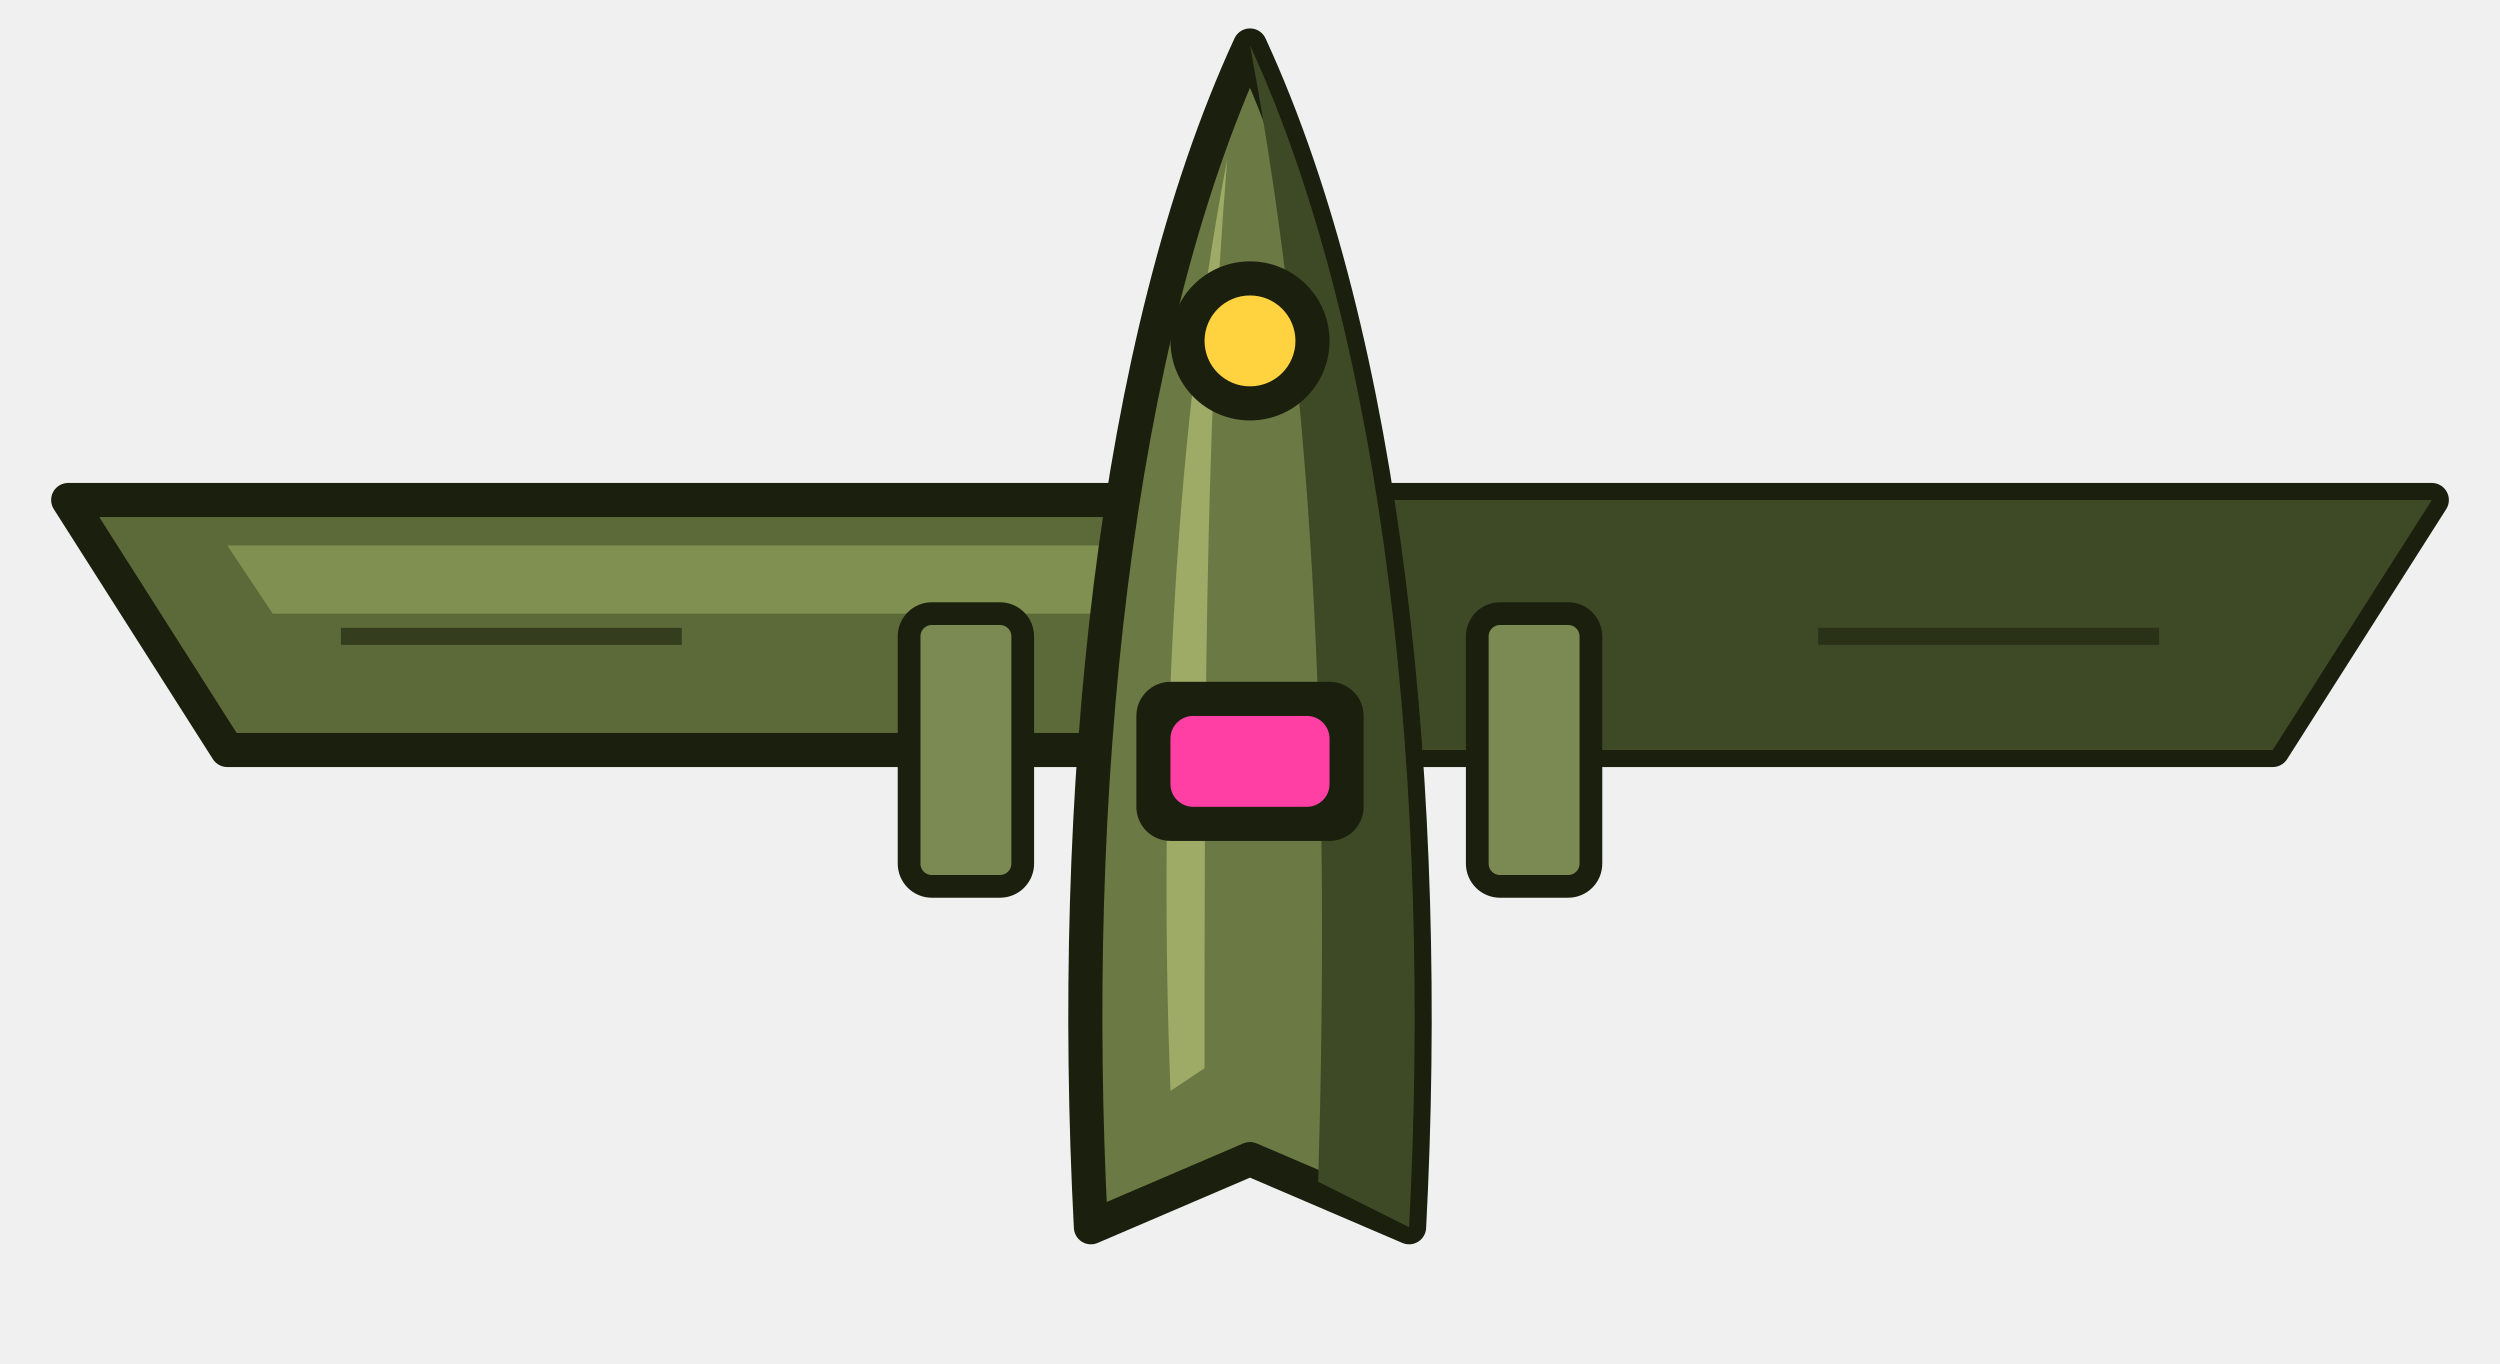
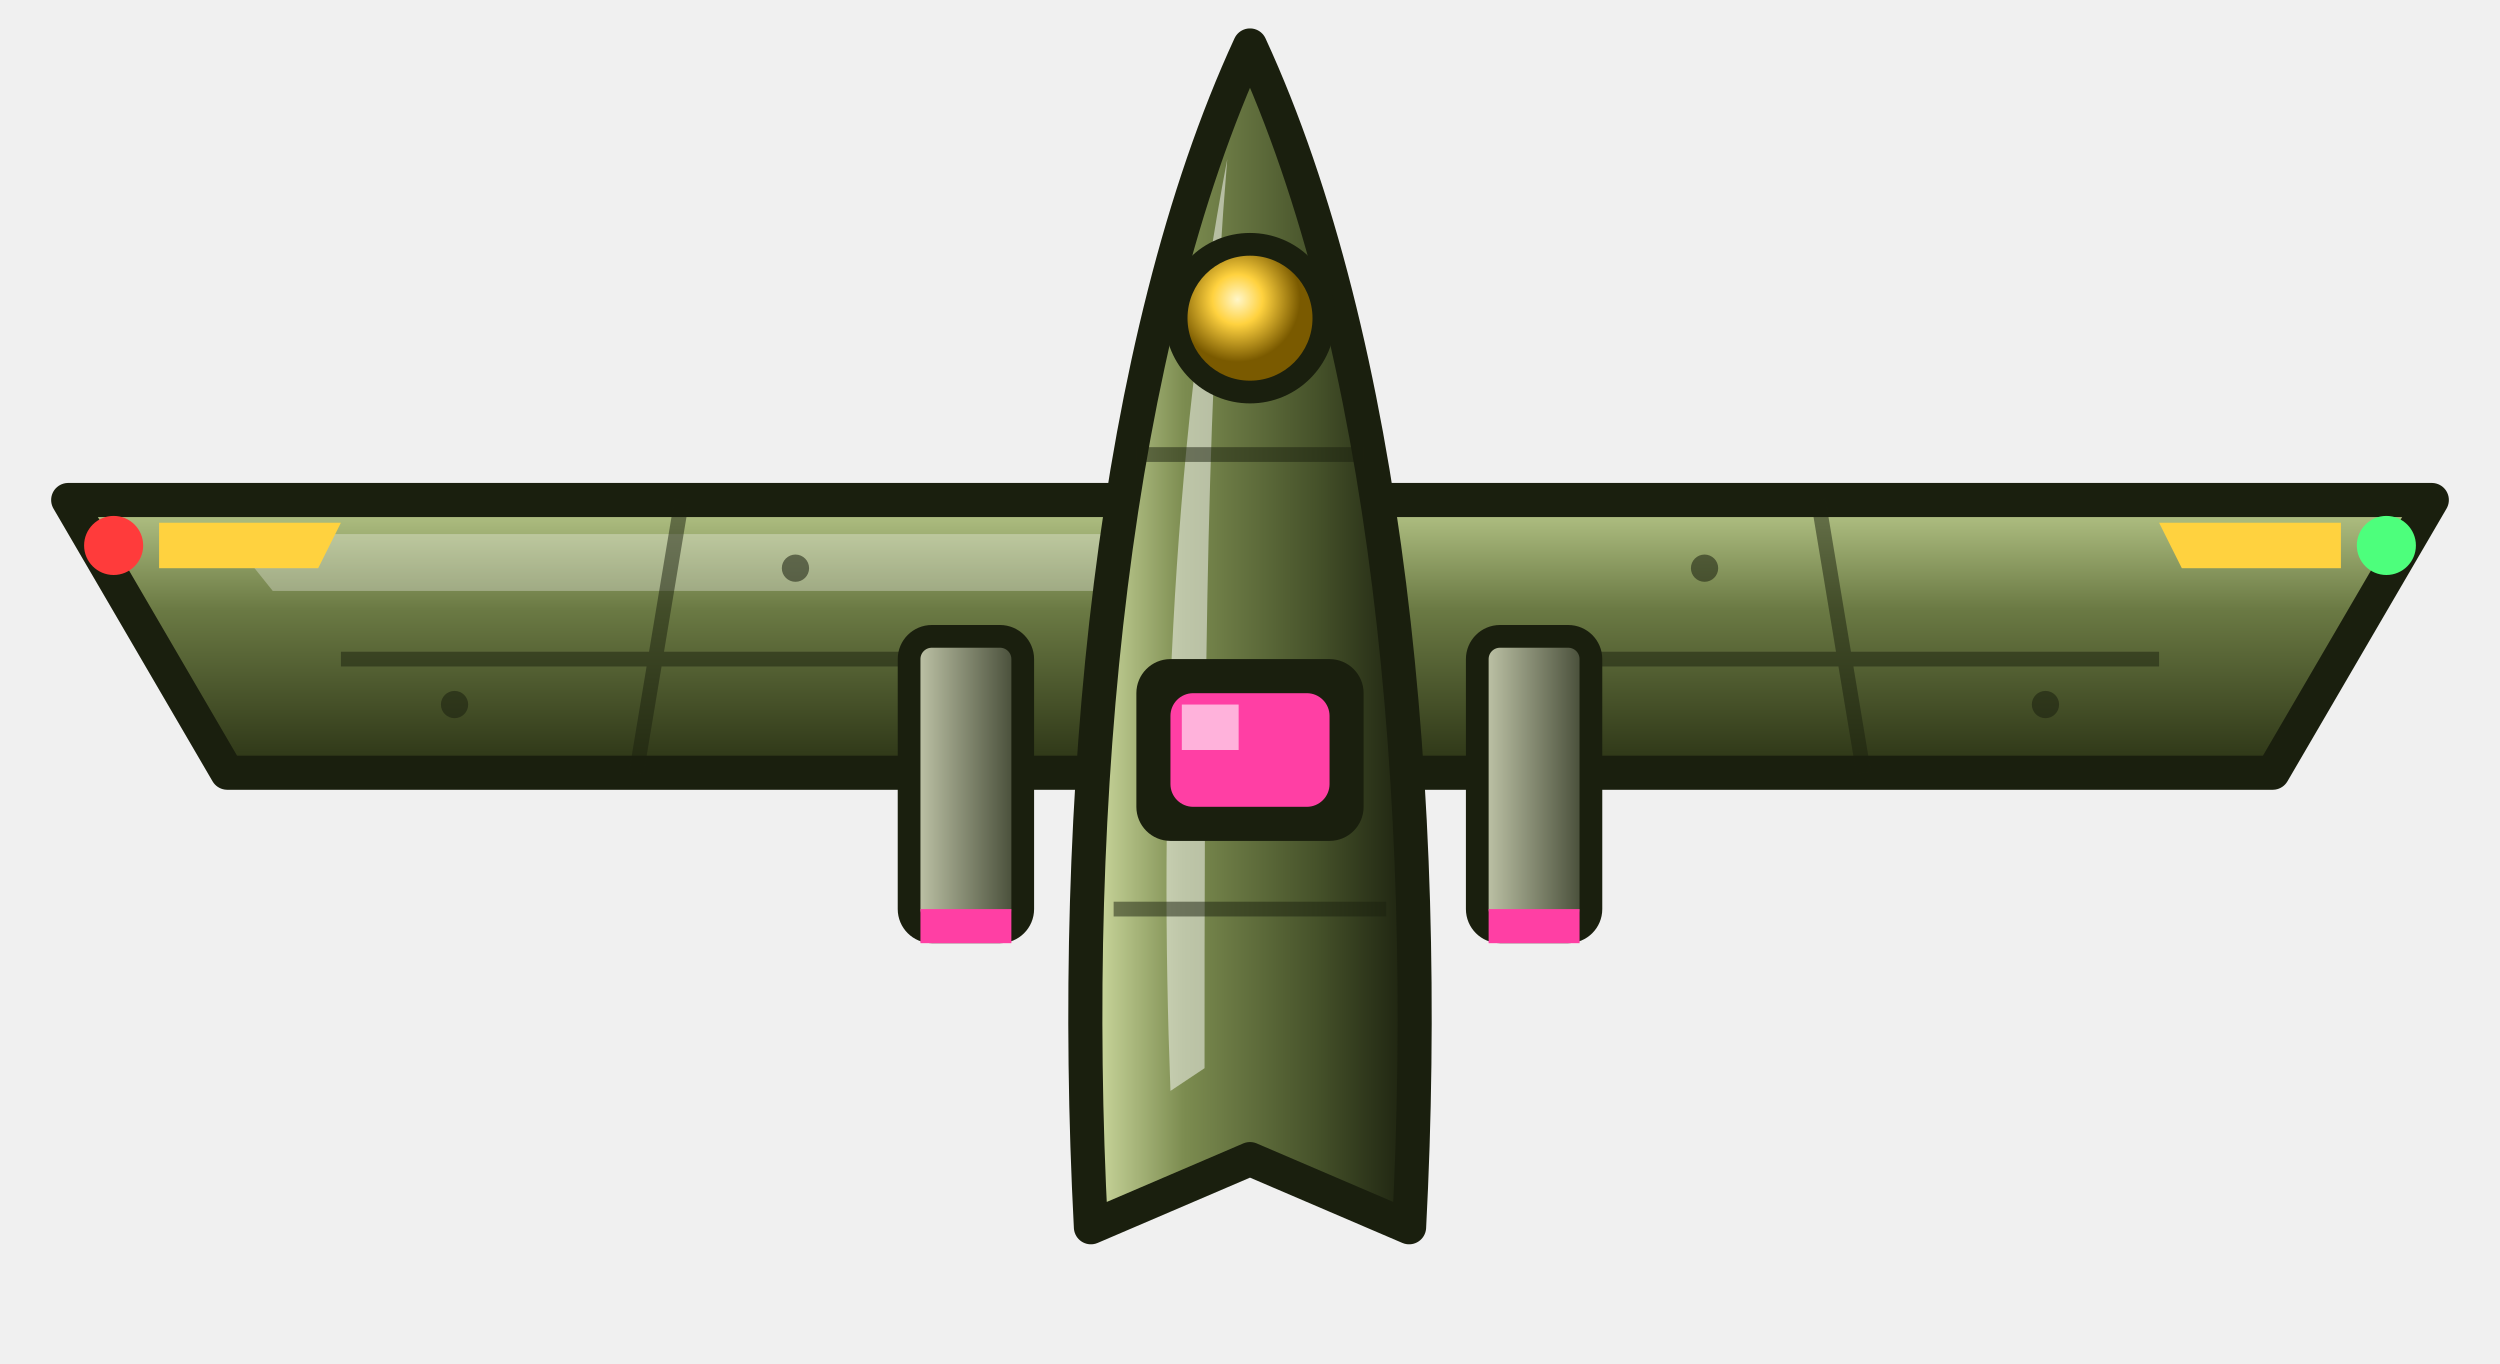
<svg xmlns="http://www.w3.org/2000/svg" viewBox="0 0 220 120">
-   <path d="M6 44 L214 44 L200 66 L20 66 Z" fill="#5c6a3a" stroke="#1a1f0e" stroke-width="3" stroke-linejoin="round" />
-   <path d="M110 44 L214 44 L200 66 L110 66 Z" fill="#3e4a26" />
-   <path d="M20 48 L100 48 L96 54 L24 54 Z" fill="#8fa05a" opacity="0.7" />
-   <path d="M110 4 C122 30 126 70 124 108 L110 102 L96 108 C94 70 98 30 110 4 Z" fill="#6b7a44" stroke="#1a1f0e" stroke-width="3" stroke-linejoin="round" />
-   <path d="M110 4 C122 30 126 70 124 108 L116 104 C117 70 116 36 110 4 Z" fill="#3e4a26" />
-   <path d="M108 14 C103 40 102 70 103 96 L106 94 C106 66 106 38 108 14 Z" fill="#aab86e" opacity="0.8" />
-   <rect x="100" y="60" width="20" height="14" rx="3" fill="#1a1f0e" />
-   <rect x="103" y="63" width="14" height="8" rx="2" fill="#ff3fa4" />
-   <circle cx="110" cy="30" r="7" fill="#1a1f0e" />
-   <circle cx="110" cy="30" r="4" fill="#ffd23f" />
-   <rect x="80" y="54" width="10" height="24" rx="2" fill="#7a8a52" stroke="#1a1f0e" stroke-width="2" />
-   <rect x="130" y="54" width="10" height="24" rx="2" fill="#7a8a52" stroke="#1a1f0e" stroke-width="2" />
-   <path d="M30 56 L60 56 M160 56 L190 56" stroke="#1a1f0e" stroke-width="1.5" opacity="0.6" />
+   <defs>
+     <linearGradient id="hl-wing" x1="0" y1="0" x2="0" y2="1">
+       <stop offset="0" stop-color="#b8c88a" />
+       <stop offset="0.4" stop-color="#6b7a44" />
+       <stop offset="1" stop-color="#2a3214" />
+     </linearGradient>
+     <linearGradient id="hl-body" x1="0" x2="1">
+       <stop offset="0" stop-color="#d4e0a6" />
+       <stop offset="0.3" stop-color="#7c8c50" />
+       <stop offset="0.7" stop-color="#46522a" />
+       <stop offset="1" stop-color="#1a1f0e" />
+     </linearGradient>
+     <linearGradient id="hl-gun" x1="0" x2="1">
+       <stop offset="0" stop-color="#c8cdb0" />
+       <stop offset="1" stop-color="#3e4430" />
+     </linearGradient>
+     <radialGradient id="hl-glass" cx="0.4" cy="0.35">
+       <stop offset="0" stop-color="#fff6c8" />
+       <stop offset="0.4" stop-color="#ffd23f" />
+       <stop offset="1" stop-color="#7a5a00" />
+     </radialGradient>
+   </defs>
+   <path d="M6 44 L214 44 L200 68 L20 68 Z" fill="url(#hl-wing)" stroke="#1a1f0e" stroke-width="3" stroke-linejoin="round" />
+   <path d="M20 47 L100 47 L97 52 L24 52 Z" fill="#ffffff" opacity="0.3" />
+   <path d="M30 58 L80 58 M140 58 L190 58 M60 44 L56 68 M160 44 L164 68" stroke="#1a1f0e" stroke-width="1.3" opacity="0.5" />
+   <g fill="#1a1f0e" opacity="0.55">
+     <circle cx="40" cy="62" r="1.2" />
+     <circle cx="180" cy="62" r="1.2" />
+     <circle cx="70" cy="50" r="1.2" />
+     <circle cx="150" cy="50" r="1.2" />
+   </g>
+   <path d="M14 46 L30 46 L28 50 L14 50 Z" fill="#ffd23f" />
+   <path d="M206 46 L190 46 L192 50 L206 50 Z" fill="#ffd23f" />
+   <circle cx="10" cy="48" r="2.6" fill="#ff3b3b" />
+   <circle cx="210" cy="48" r="2.6" fill="#4dff7c" />
+   <path d="M110 4 C122 30 126 70 124 108 L110 102 L96 108 C94 70 98 30 110 4 Z" fill="url(#hl-body)" stroke="#1a1f0e" stroke-width="3" stroke-linejoin="round" />
+   <path d="M108 14 C103 40 102 70 103 96 L106 94 C106 66 106 38 108 14 Z" fill="#ffffff" opacity="0.5" />
+   <path d="M100 40 L120 40 M98 80 L122 80" stroke="#1a1f0e" stroke-width="1.3" opacity="0.5" />
+   <rect x="100" y="58" width="20" height="16" rx="3" fill="#1a1f0e" />
+   <rect x="103" y="61" width="14" height="10" rx="2" fill="#ff3fa4" />
+   <rect x="104" y="62" width="5" height="4" fill="#ffffff" opacity="0.6" />
+   <circle cx="110" cy="28" r="7.5" fill="#1a1f0e" />
+   <circle cx="110" cy="28" r="5.5" fill="url(#hl-glass)" />
+   <rect x="80" y="56" width="10" height="26" rx="2" fill="url(#hl-gun)" stroke="#1a1f0e" stroke-width="2" />
+   <rect x="130" y="56" width="10" height="26" rx="2" fill="url(#hl-gun)" stroke="#1a1f0e" stroke-width="2" />
+   <rect x="81" y="80" width="8" height="3" fill="#ff3fa4" />
+   <rect x="131" y="80" width="8" height="3" fill="#ff3fa4" />
</svg>
